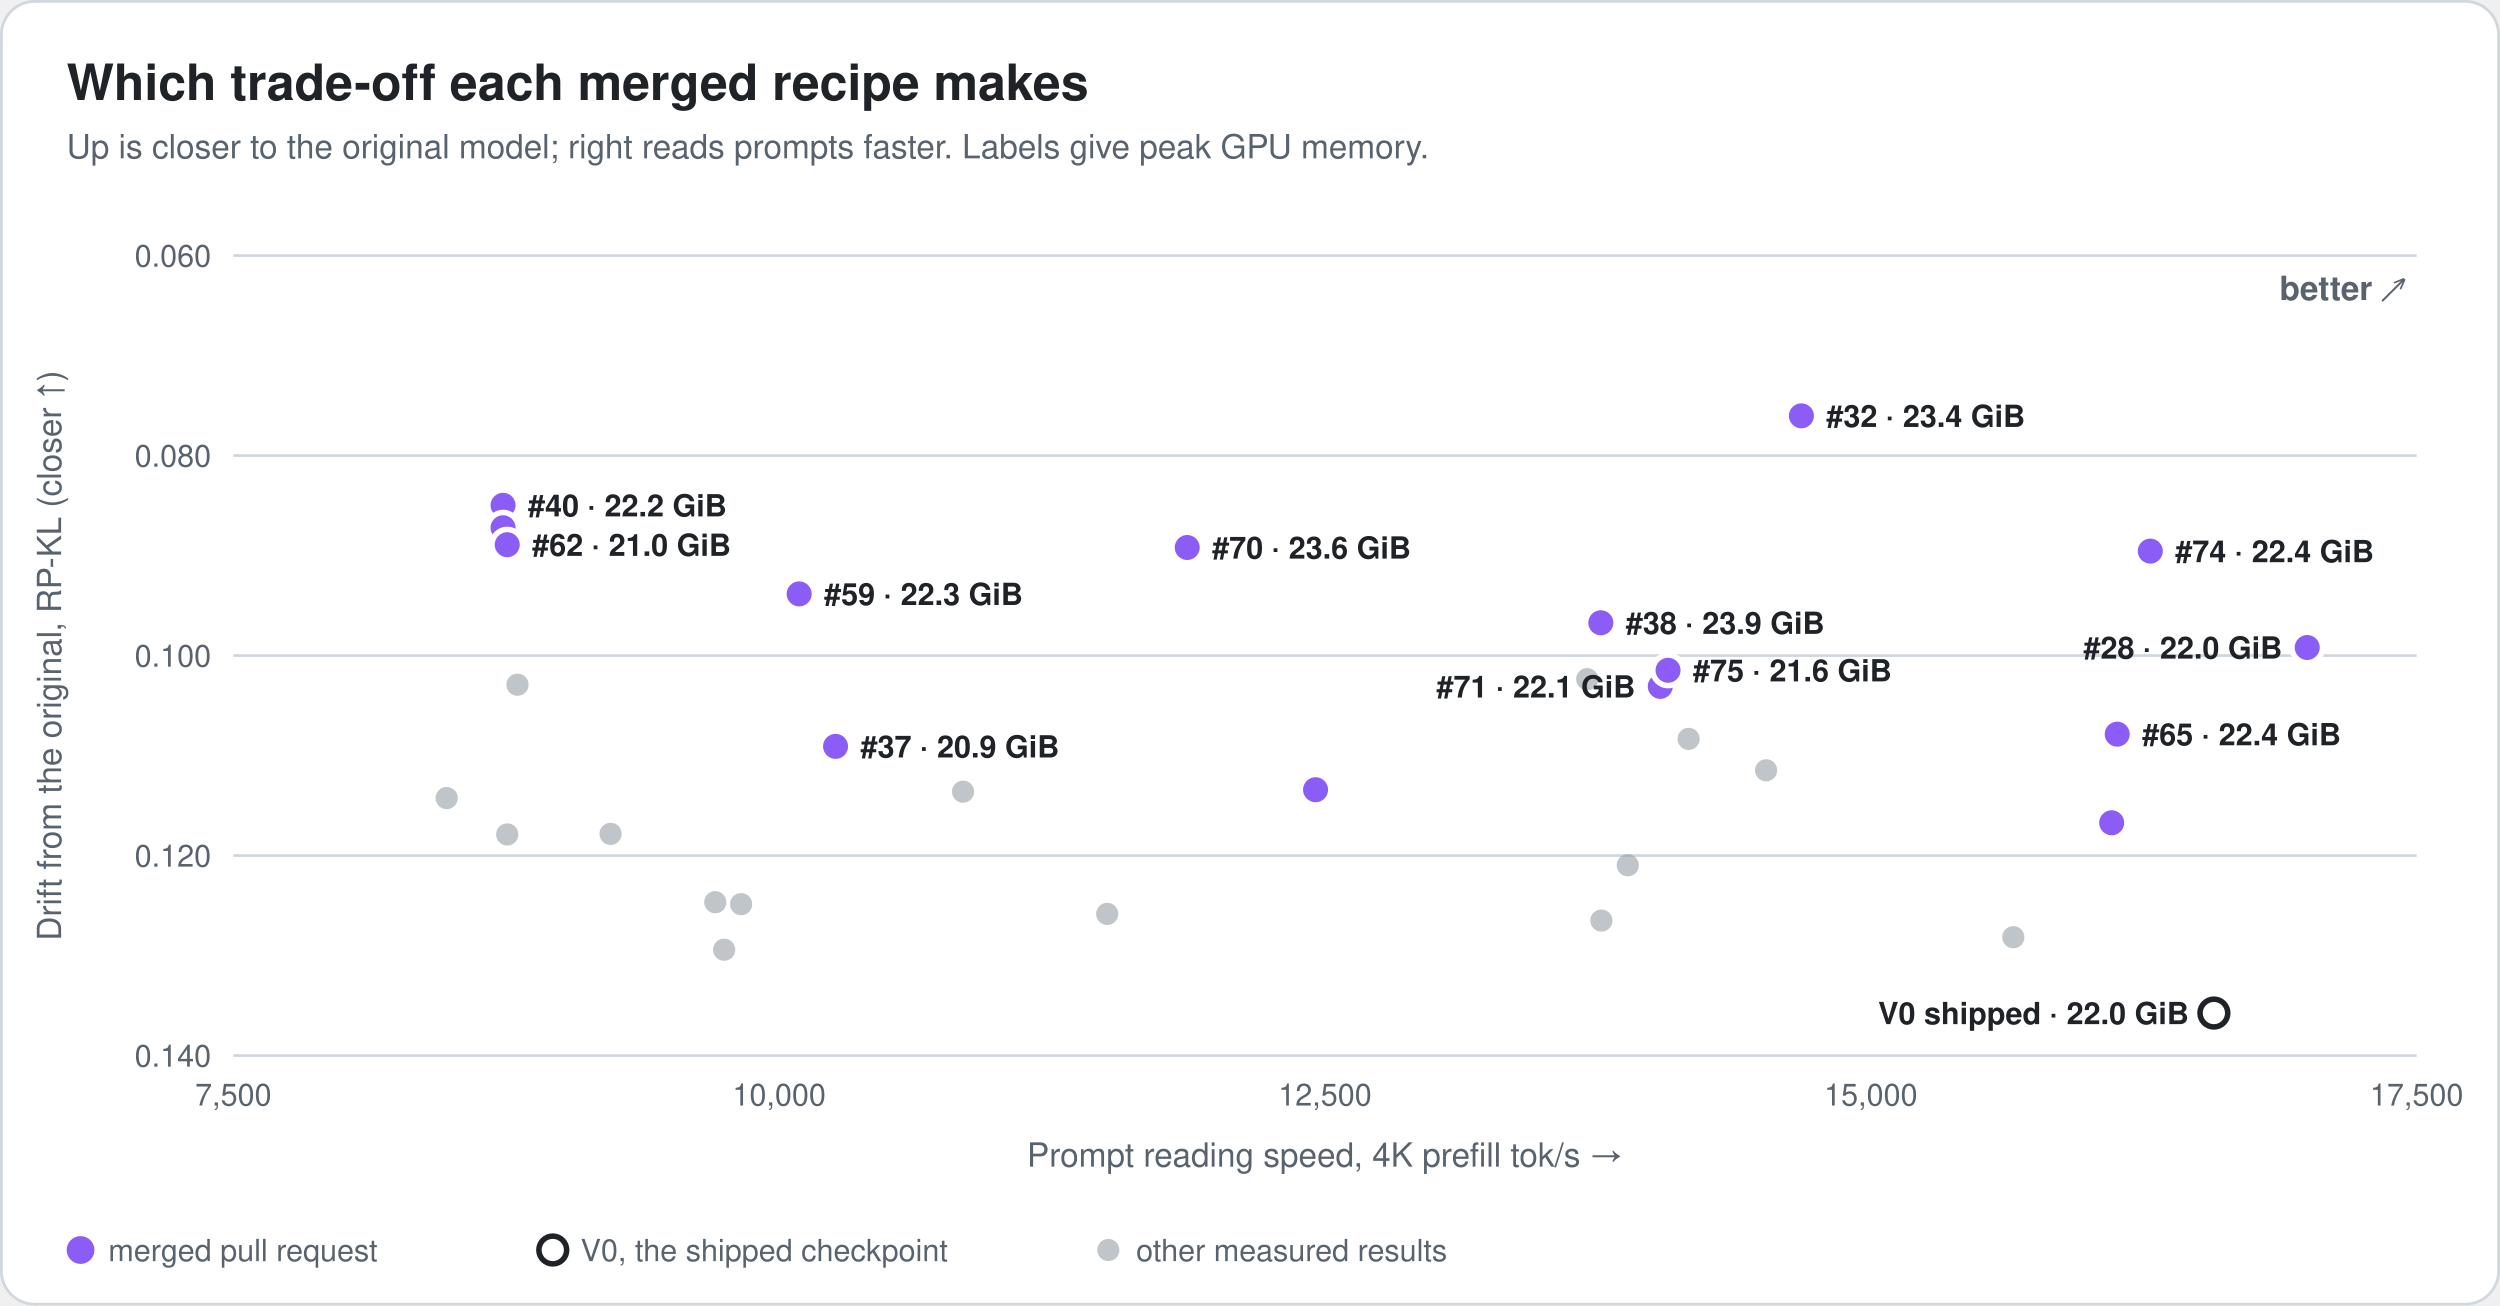
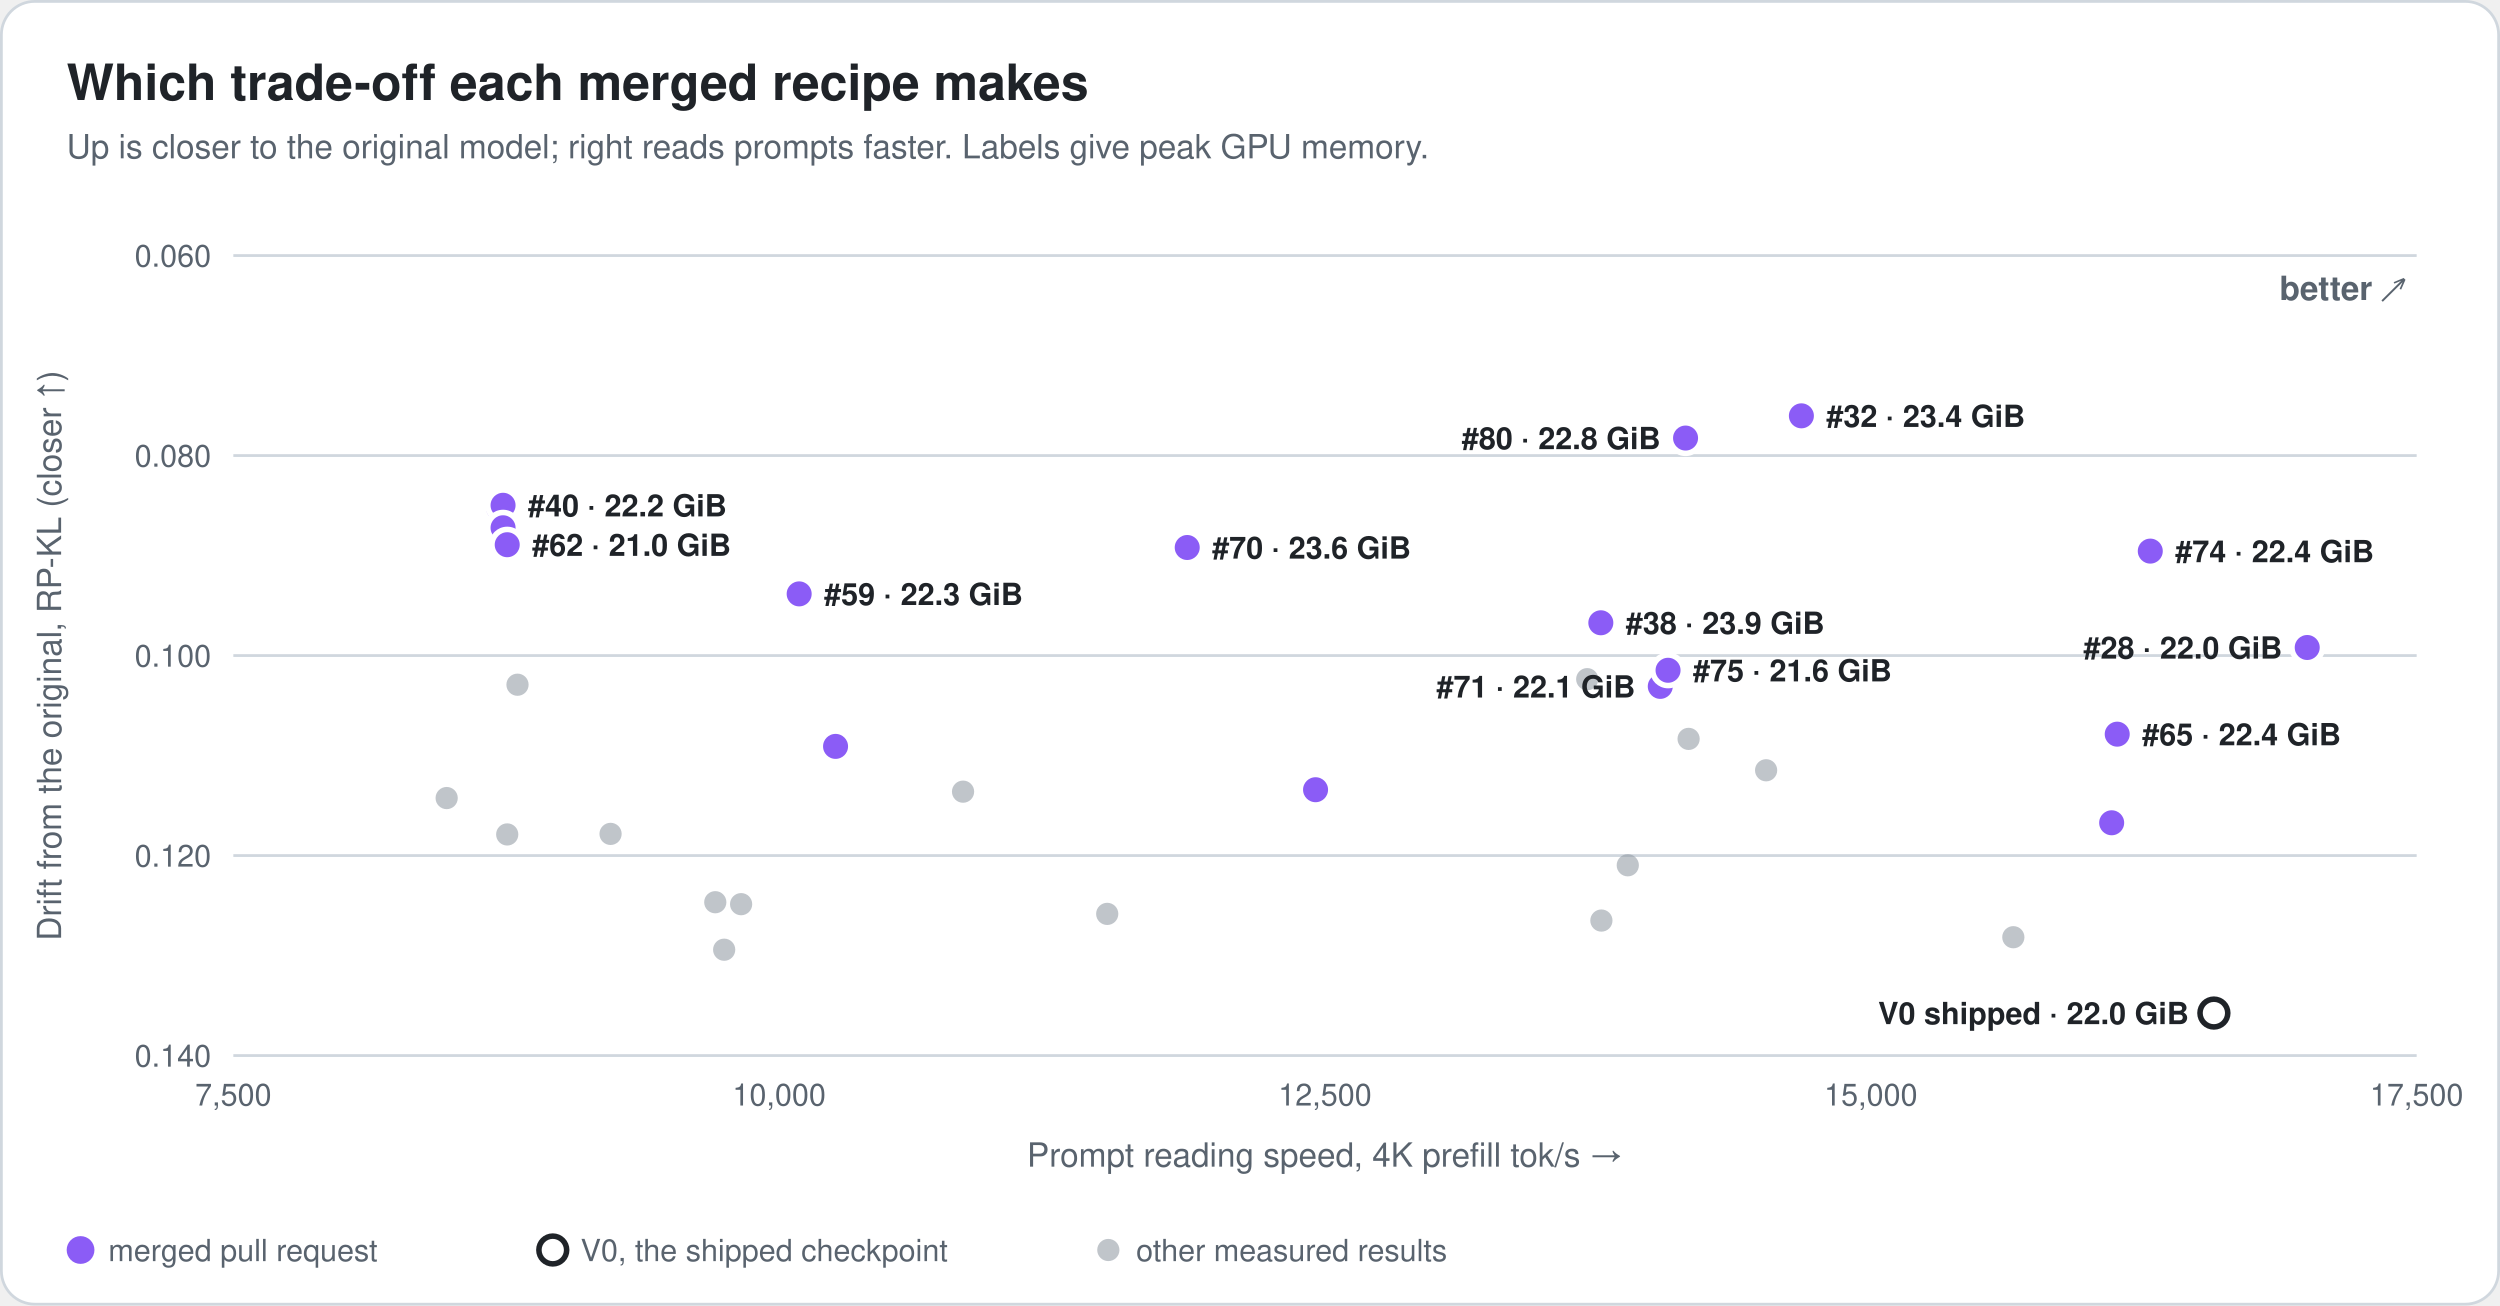
- <svg xmlns="http://www.w3.org/2000/svg" width="900" height="470" viewBox="0 0 900 470" font-family="-apple-system,BlinkMacSystemFont,'Segoe UI',Helvetica,Arial,sans-serif" role="img" aria-label="Trade-offs of 16 merged recipes against the shipped checkpoint">
+ <svg xmlns="http://www.w3.org/2000/svg" width="900" height="470" viewBox="0 0 900 470" font-family="-apple-system,BlinkMacSystemFont,'Segoe UI',Helvetica,Arial,sans-serif" role="img" aria-label="Trade-offs of 17 merged recipes against the shipped checkpoint">
  <style>
.bg{fill:#ffffff;stroke:#d0d7de}.t{fill:#1f2328}.m{fill:#59636e}.rule{stroke:#d0d7de}.ring{stroke:#ffffff}
.acc{fill:#8b5cf6}.accl{stroke:#8b5cf6}.wash{fill:#8b5cf6;fill-opacity:.1}.gry{fill:#8c959f}.rej{fill:#d03b3b}.track{fill:#eaeef2}.tk{stroke:#1f2328}
@media (prefers-color-scheme: dark){
.bg{fill:#0d1117;stroke:#30363d}.t{fill:#e6edf3}.m{fill:#9198a1}.rule{stroke:#30363d}.ring{stroke:#0d1117}
.acc{fill:#9a75f8}.accl{stroke:#9a75f8}.wash{fill:#9a75f8;fill-opacity:.14}.gry{fill:#9198a1}.rej{fill:#e5534b}.track{fill:#21262d}.tk{stroke:#e6edf3}}
</style>
  <rect class="bg" x="0.5" y="0.5" width="899" height="469" rx="12" />
  <text x="24.0" y="36.0" class="t" font-size="18" font-weight="600" text-anchor="start">Which trade-off each merged recipe makes</text>
  <text x="24.0" y="57.0" class="m" font-size="12" font-weight="400" text-anchor="start">Up is closer to the original model; right reads prompts faster. Labels give peak GPU memory.</text>
  <line class="rule" x1="84" x2="870" y1="92.0" y2="92.0" stroke-width="1" />
  <text x="76.0" y="96.0" class="m" font-size="11" font-weight="400" text-anchor="end">0.060</text>
  <line class="rule" x1="84" x2="870" y1="164.0" y2="164.0" stroke-width="1" />
  <text x="76.0" y="168.0" class="m" font-size="11" font-weight="400" text-anchor="end">0.080</text>
  <line class="rule" x1="84" x2="870" y1="236.0" y2="236.0" stroke-width="1" />
  <text x="76.0" y="240.0" class="m" font-size="11" font-weight="400" text-anchor="end">0.100</text>
  <line class="rule" x1="84" x2="870" y1="308.0" y2="308.0" stroke-width="1" />
  <text x="76.0" y="312.0" class="m" font-size="11" font-weight="400" text-anchor="end">0.120</text>
  <line class="rule" x1="84" x2="870" y1="380.0" y2="380.0" stroke-width="1" />
  <text x="76.0" y="384.0" class="m" font-size="11" font-weight="400" text-anchor="end">0.140</text>
  <text x="84.0" y="398.0" class="m" font-size="11" font-weight="400" text-anchor="middle">7,500</text>
  <text x="280.5" y="398.0" class="m" font-size="11" font-weight="400" text-anchor="middle">10,000</text>
  <text x="477.0" y="398.0" class="m" font-size="11" font-weight="400" text-anchor="middle">12,500</text>
  <text x="673.5" y="398.0" class="m" font-size="11" font-weight="400" text-anchor="middle">15,000</text>
  <text x="870.0" y="398.0" class="m" font-size="11" font-weight="400" text-anchor="middle">17,500</text>
  <text x="477.0" y="420.0" class="m" font-size="12" font-weight="400" text-anchor="middle">Prompt reading speed, 4K prefill tok/s →</text>
  <text x="22" y="236.0" class="m" font-size="12" text-anchor="middle" transform="rotate(-90 22 236.0)">Drift from the original, RP-KL (closer ↑)</text>
  <text x="866.0" y="108.0" class="m" font-size="12" font-weight="600" text-anchor="end">better ↗</text>
  <circle class="gry" cx="160.8" cy="287.3" r="4" opacity=".55" />
  <circle class="gry" cx="571.4" cy="244.5" r="4" opacity=".55" />
  <circle class="gry" cx="576.5" cy="331.4" r="4" opacity=".55" />
  <circle class="gry" cx="724.8" cy="337.4" r="4" opacity=".55" />
  <circle class="gry" cx="260.7" cy="341.9" r="4" opacity=".55" />
  <circle class="gry" cx="257.5" cy="324.8" r="4" opacity=".55" />
  <circle class="gry" cx="182.6" cy="300.4" r="4" opacity=".55" />
  <circle class="gry" cx="346.7" cy="285.0" r="4" opacity=".55" />
  <circle class="gry" cx="607.9" cy="266.0" r="4" opacity=".55" />
  <circle class="gry" cx="398.6" cy="329.0" r="4" opacity=".55" />
  <circle class="gry" cx="186.3" cy="246.5" r="4" opacity=".55" />
  <circle class="gry" cx="586.0" cy="311.5" r="4" opacity=".55" />
  <circle class="gry" cx="635.8" cy="277.3" r="4" opacity=".55" />
  <circle class="gry" cx="219.8" cy="300.2" r="4" opacity=".55" />
  <circle class="gry" cx="266.8" cy="325.5" r="4" opacity=".55" />
  <circle class="tk" cx="797.0" cy="364.7" r="5" fill="none" stroke-width="2" />
  <circle class="acc ring" cx="473.6" cy="284.3" r="5.5" stroke-width="2" />
  <circle class="acc ring" cx="300.8" cy="268.7" r="5.5" stroke-width="2" />
  <circle class="acc ring" cx="576.3" cy="224.2" r="5.5" stroke-width="2" />
  <circle class="acc ring" cx="760.2" cy="296.2" r="5.5" stroke-width="2" />
  <circle class="acc ring" cx="762.2" cy="264.3" r="5.5" stroke-width="2" />
  <circle class="acc ring" cx="179.5" cy="182.9" r="5.5" stroke-width="2" />
  <circle class="acc ring" cx="181.1" cy="181.9" r="5.5" stroke-width="2" />
  <circle class="acc ring" cx="287.7" cy="213.8" r="5.5" stroke-width="2" />
  <circle class="acc ring" cx="181.1" cy="190.0" r="5.5" stroke-width="2" />
  <circle class="acc ring" cx="648.5" cy="149.7" r="5.5" stroke-width="2" />
  <circle class="acc ring" cx="427.4" cy="197.1" r="5.5" stroke-width="2" />
  <circle class="acc ring" cx="182.6" cy="196.1" r="5.5" stroke-width="2" />
  <circle class="acc ring" cx="597.7" cy="247.1" r="5.5" stroke-width="2" />
  <circle class="acc ring" cx="600.5" cy="241.3" r="5.5" stroke-width="2" />
  <circle class="acc ring" cx="830.6" cy="233.1" r="5.5" stroke-width="2" />
  <circle class="acc ring" cx="774.1" cy="198.4" r="5.5" stroke-width="2" />
+   <circle class="acc ring" cx="606.8" cy="157.7" r="5.5" stroke-width="2" />
  <text x="788.0" y="368.7" class="t" font-size="11" font-weight="600" text-anchor="end">V0 shipped · 22.0 GiB</text>
  <text x="657.5" y="153.7" class="t" font-size="11" font-weight="600" text-anchor="start">#32 · 23.4 GiB</text>
+   <text x="597.8" y="161.7" class="t" font-size="11" font-weight="600" text-anchor="end">#80 · 22.8 GiB</text>
  <text x="190.1" y="185.9" class="t" font-size="11" font-weight="600" text-anchor="start">#40 · 22.2 GiB</text>
  <text x="191.6" y="200.1" class="t" font-size="11" font-weight="600" text-anchor="start">#62 · 21.0 GiB</text>
  <text x="436.4" y="201.1" class="t" font-size="11" font-weight="600" text-anchor="start">#70 · 23.6 GiB</text>
  <text x="783.1" y="202.4" class="t" font-size="11" font-weight="600" text-anchor="start">#74 · 22.4 GiB</text>
  <text x="296.7" y="217.8" class="t" font-size="11" font-weight="600" text-anchor="start">#59 · 22.3 GiB</text>
  <text x="585.3" y="228.2" class="t" font-size="11" font-weight="600" text-anchor="start">#38 · 23.9 GiB</text>
  <text x="821.6" y="237.1" class="t" font-size="11" font-weight="600" text-anchor="end">#28 · 22.0 GiB</text>
  <text x="609.5" y="245.3" class="t" font-size="11" font-weight="600" text-anchor="start">#75 · 21.6 GiB</text>
  <text x="588.7" y="251.1" class="t" font-size="11" font-weight="600" text-anchor="end">#71 · 22.1 GiB</text>
  <text x="771.2" y="268.3" class="t" font-size="11" font-weight="600" text-anchor="start">#65 · 22.4 GiB</text>
-   <text x="309.8" y="272.7" class="t" font-size="11" font-weight="600" text-anchor="start">#37 · 20.9 GiB</text>
  <circle class="acc" cx="29" cy="450" r="5" />
  <text x="39.0" y="454.0" class="m" font-size="11" font-weight="400" text-anchor="start">merged pull request</text>
  <circle class="tk" cx="199" cy="450" r="5" fill="none" stroke-width="2" />
  <text x="209.0" y="454.0" class="m" font-size="11" font-weight="400" text-anchor="start">V0, the shipped checkpoint</text>
  <circle class="gry" cx="399" cy="450" r="4" opacity=".55" />
  <text x="409.0" y="454.0" class="m" font-size="11" font-weight="400" text-anchor="start">other measured results</text>
</svg>
